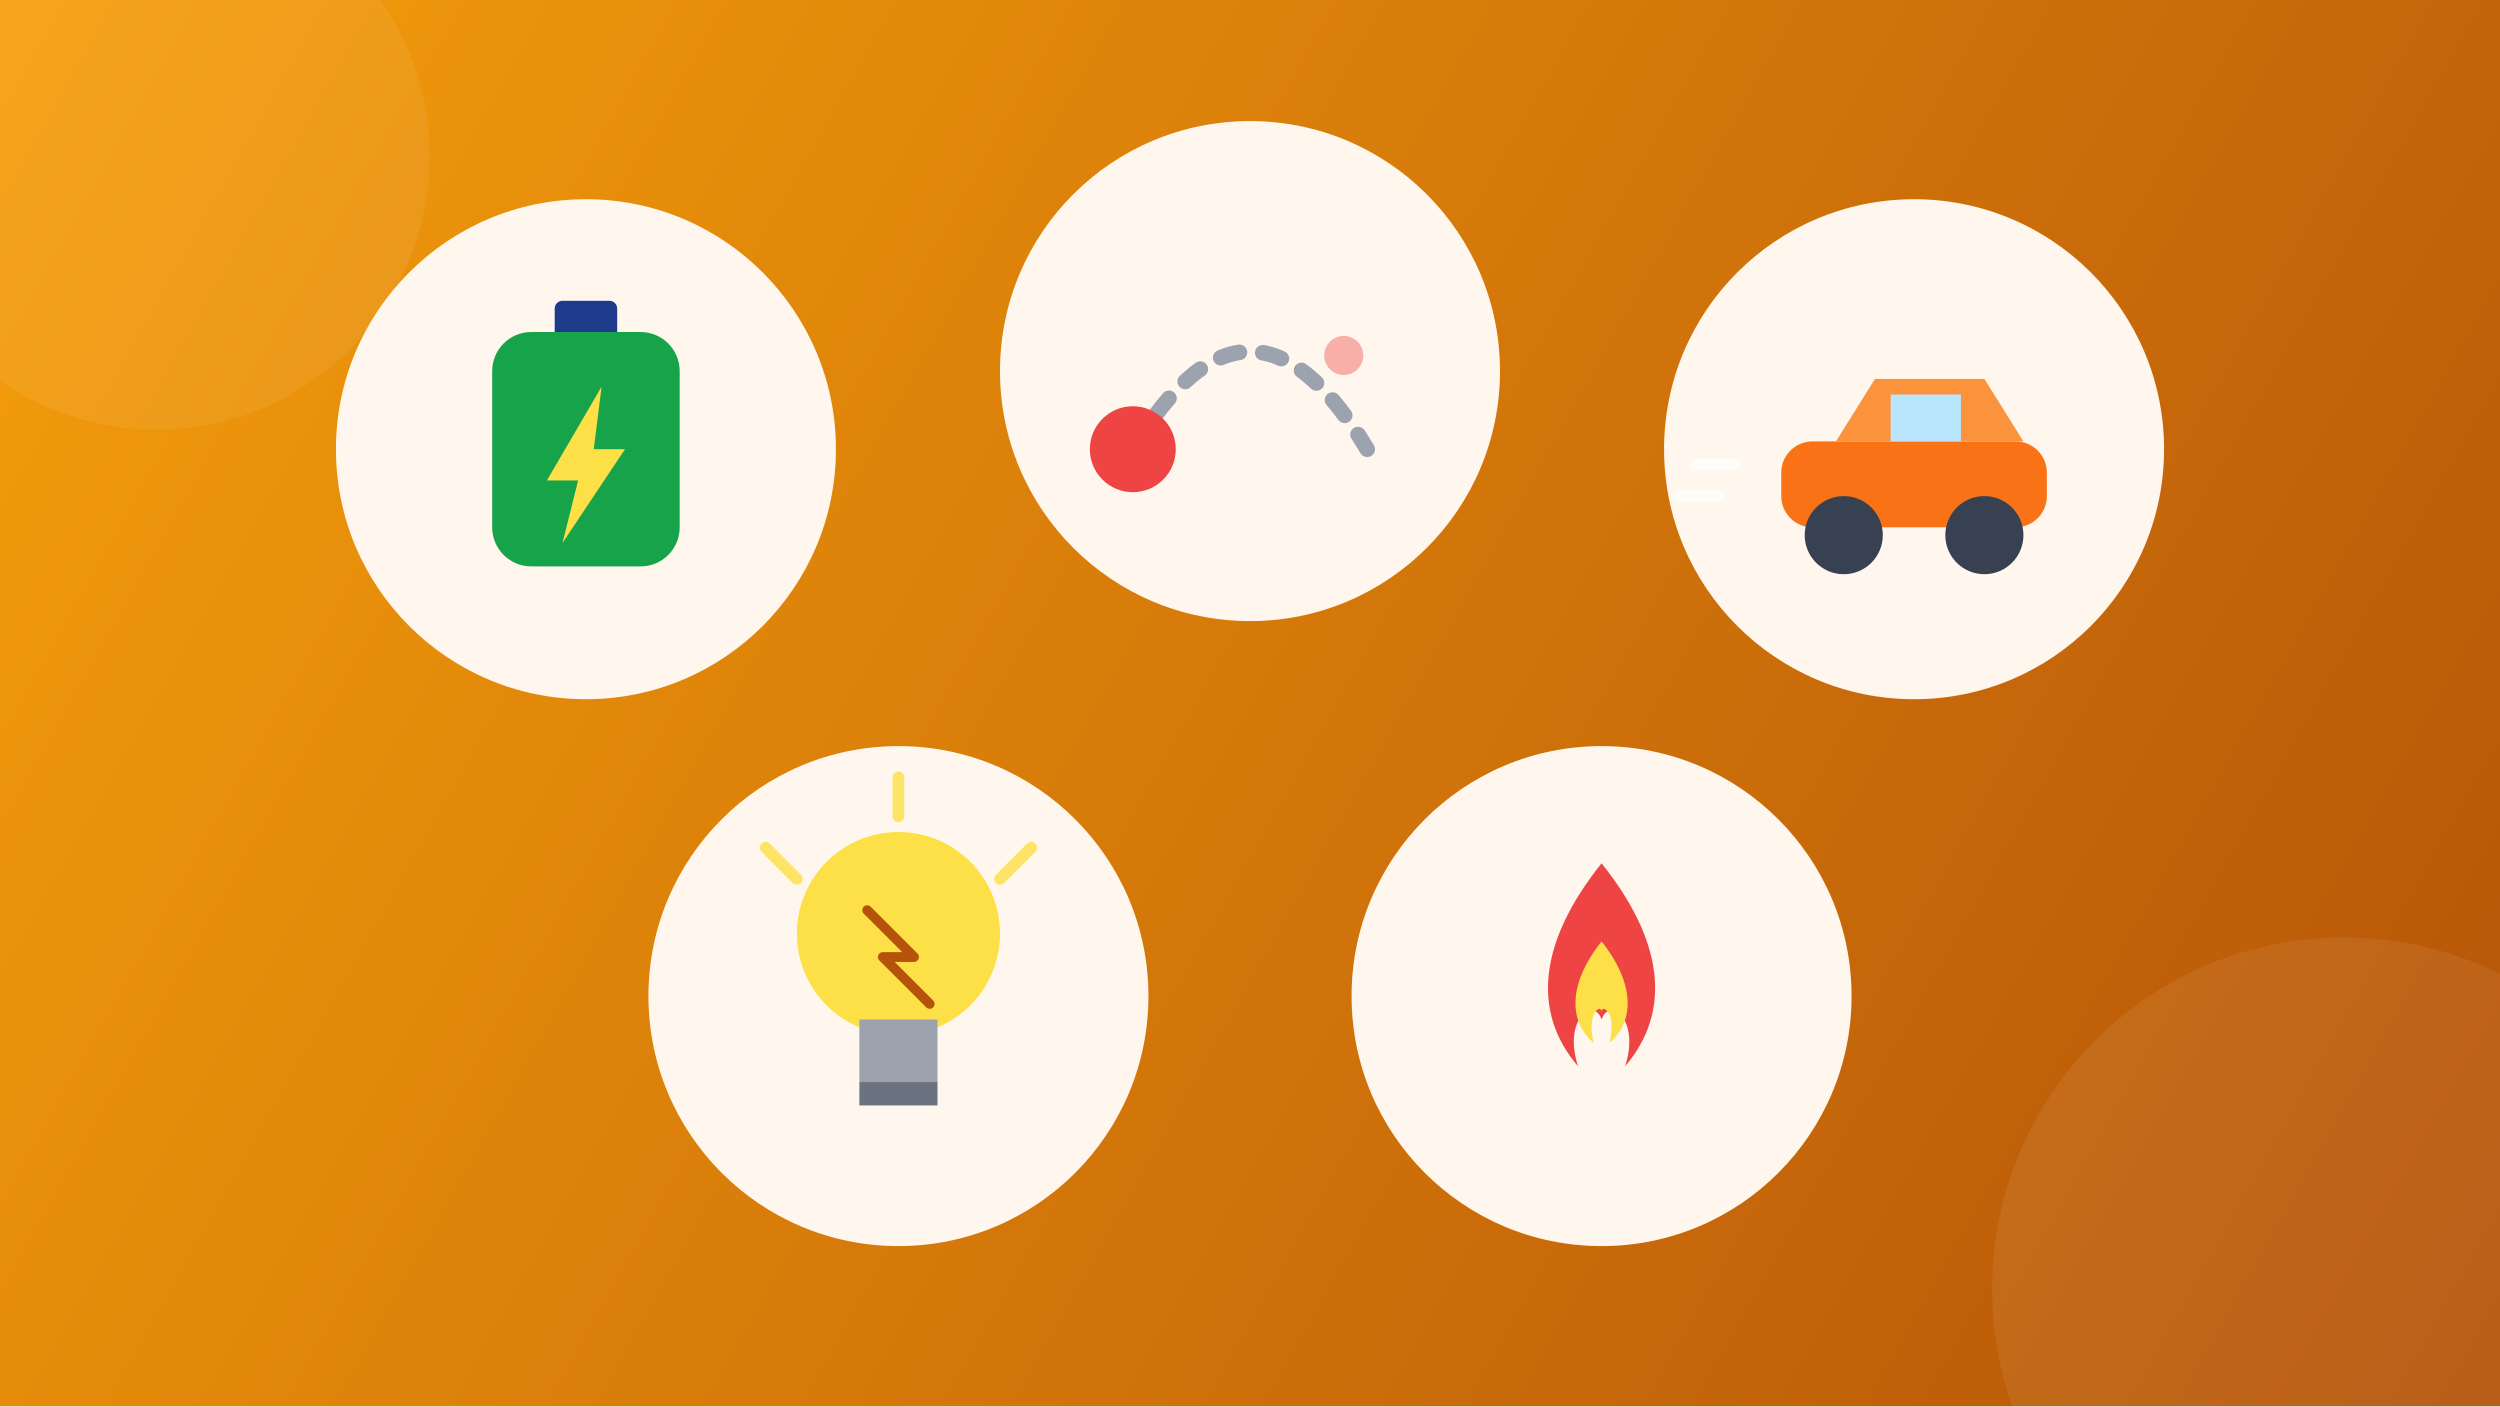
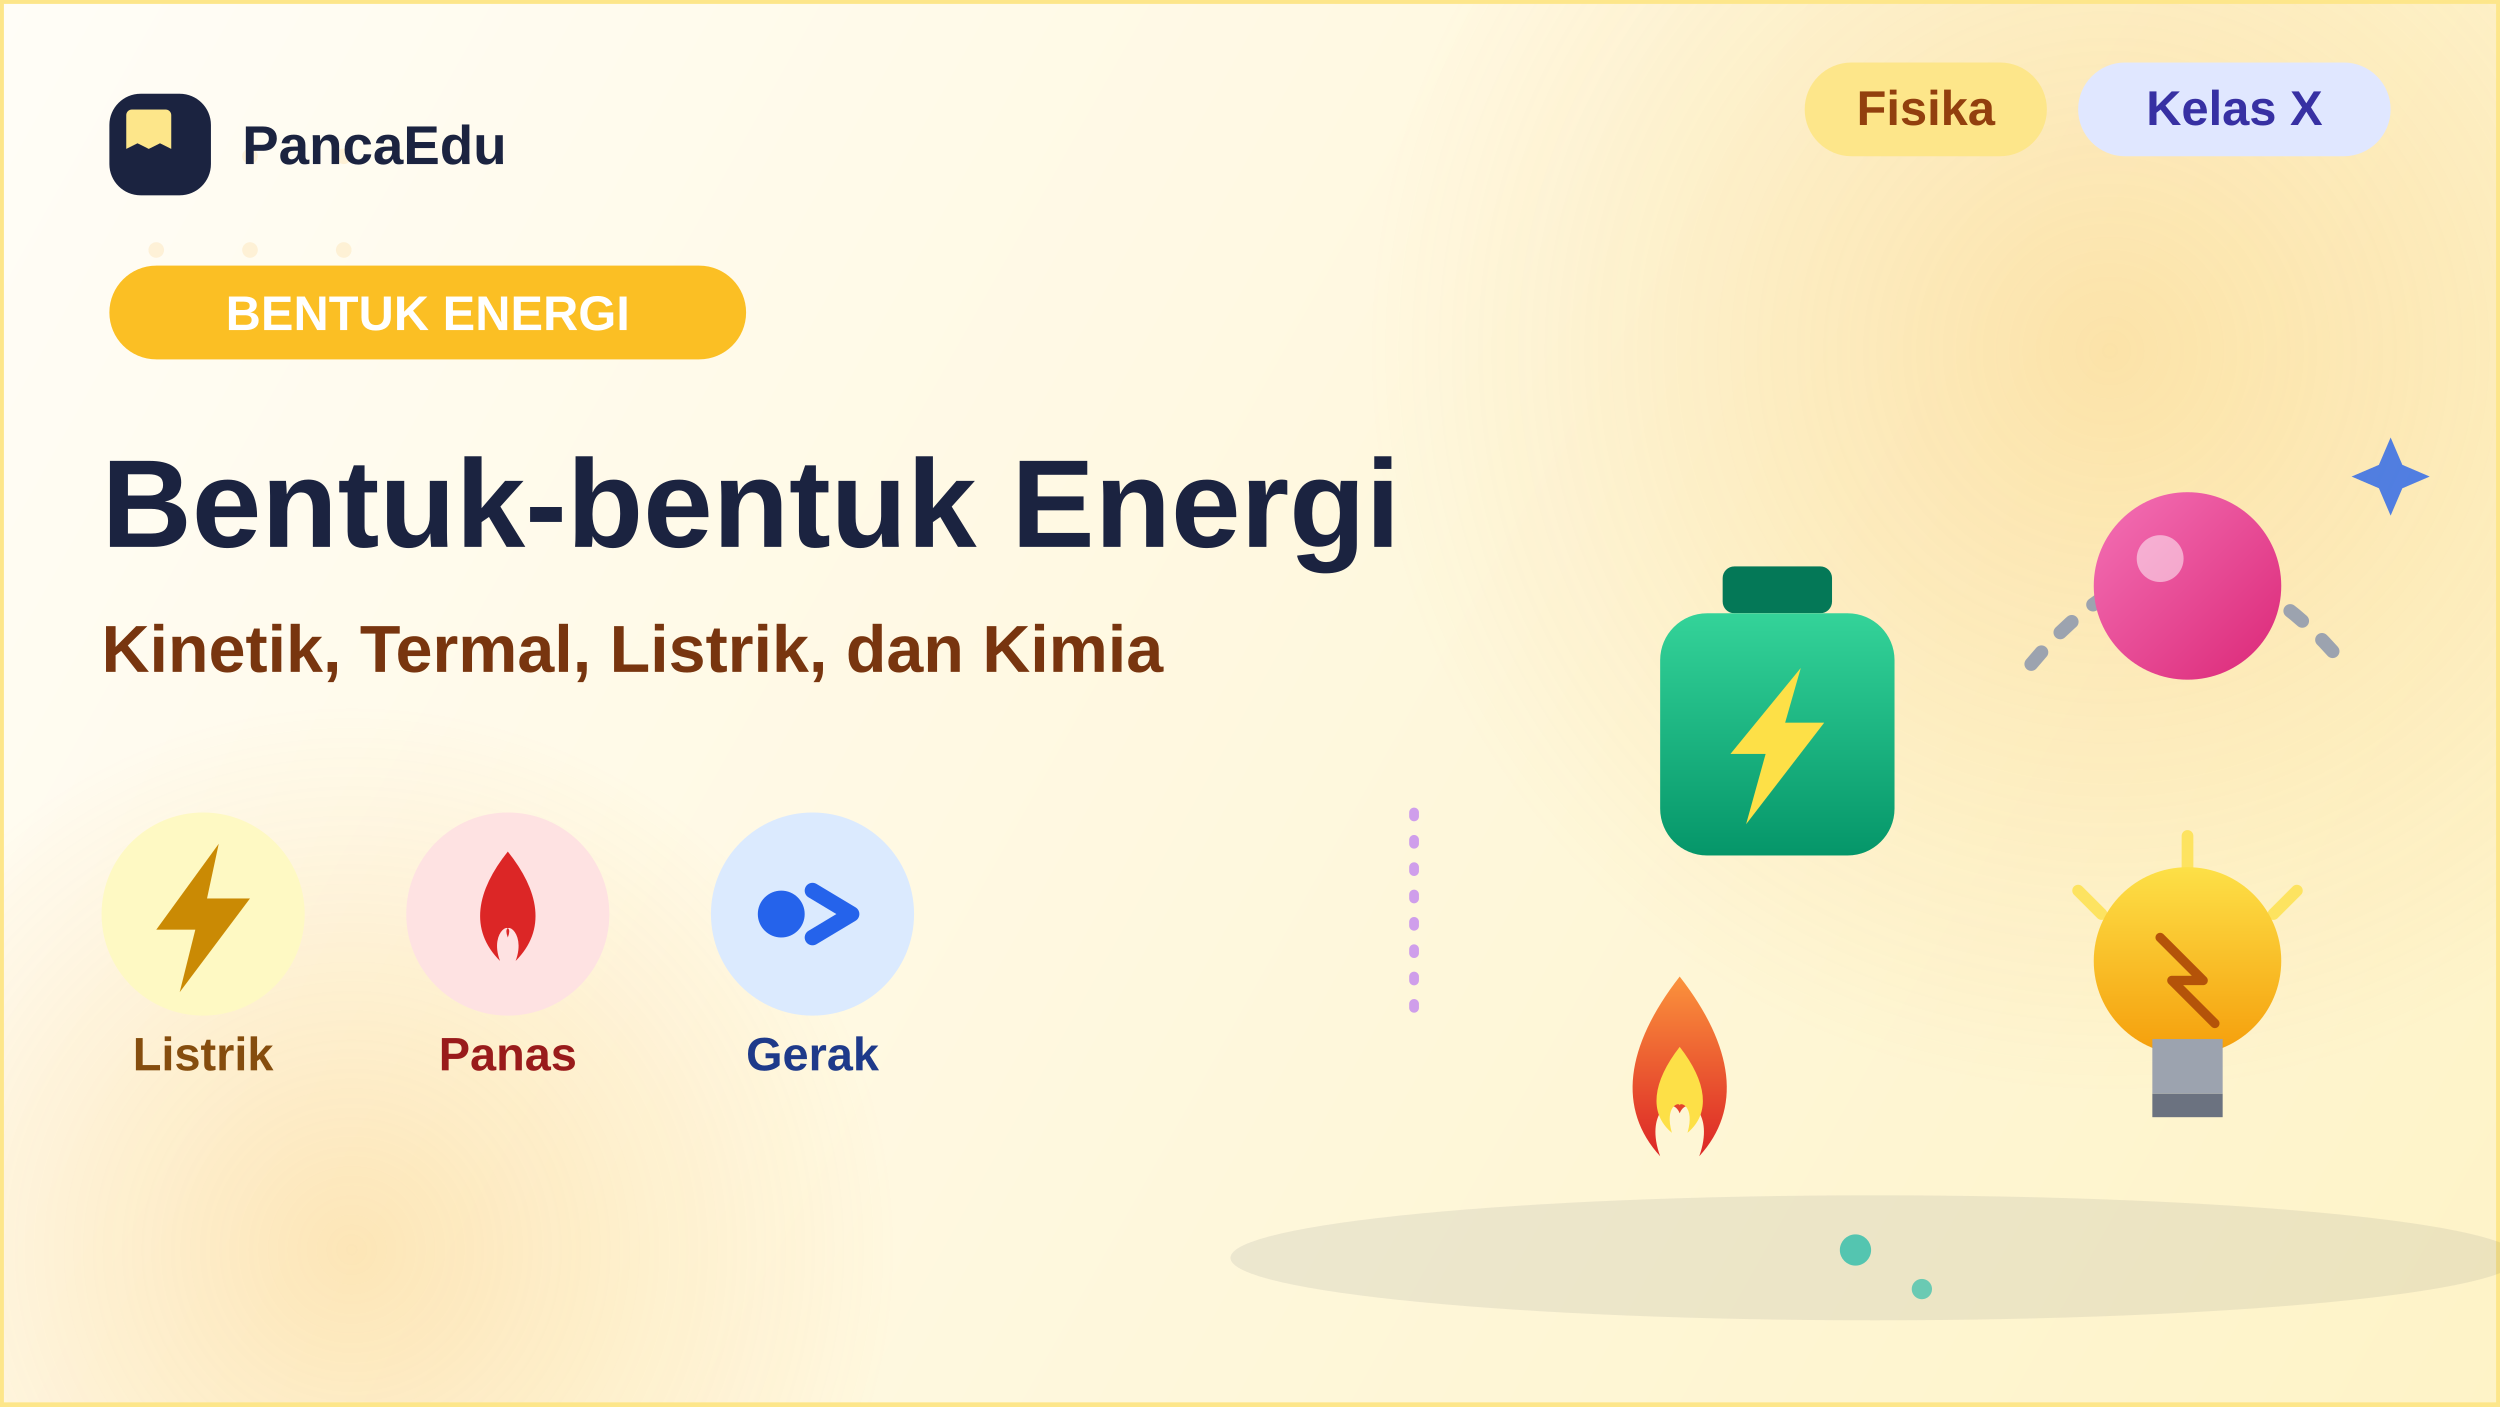
<svg xmlns="http://www.w3.org/2000/svg" viewBox="0 0 640 360">
  <defs>
-     <linearGradient id="bg2" x1="0" y1="0" x2="640" y2="360" gradientUnits="userSpaceOnUse">
-       <stop offset="0" stop-color="#f59e0b" />
-       <stop offset="1" stop-color="#b45309" />
+     <linearGradient id="bgTint2" x1="0" y1="0" x2="640" y2="360" gradientUnits="userSpaceOnUse">
+       <stop offset="0" stop-color="#fffdf7" />
+       <stop offset="1" stop-color="#fef3c7" />
+     </linearGradient>
+     <radialGradient id="blobG2" cx="0.5" cy="0.5" r="0.5">
+       <stop offset="0" stop-color="#f59e0b" stop-opacity="0.22" />
+       <stop offset="1" stop-color="#f59e0b" stop-opacity="0" />
+     </radialGradient>
+     <linearGradient id="battG2" x1="0" y1="0" x2="0" y2="1">
+       <stop offset="0" stop-color="#34d399" />
+       <stop offset="1" stop-color="#059669" />
+     </linearGradient>
+     <linearGradient id="ballG2" x1="0" y1="0" x2="1" y2="1">
+       <stop offset="0" stop-color="#f472b6" />
+       <stop offset="1" stop-color="#db2777" />
+     </linearGradient>
+     <linearGradient id="bulbG2" x1="0" y1="0" x2="0" y2="1">
+       <stop offset="0" stop-color="#fde047" />
+       <stop offset="1" stop-color="#f59e0b" />
+     </linearGradient>
+     <linearGradient id="flameG2" x1="0" y1="0" x2="0" y2="1">
+       <stop offset="0" stop-color="#fb923c" />
+       <stop offset="1" stop-color="#dc2626" />
    </linearGradient>
  </defs>
-   <rect width="640" height="360" fill="url(#bg2)" />
-   <circle cx="40" cy="40" r="70" fill="#ffffff" opacity="0.07" />
-   <circle cx="600" cy="330" r="90" fill="#ffffff" opacity="0.07" />
-   <circle cx="150" cy="115" r="64" fill="#fff7ed" />
-   <circle cx="320" cy="95" r="64" fill="#fff7ed" />
-   <circle cx="490" cy="115" r="64" fill="#fff7ed" />
-   <circle cx="230" cy="255" r="64" fill="#fff7ed" />
-   <circle cx="410" cy="255" r="64" fill="#fff7ed" />
-   <g transform="translate(150,115)">
-     <rect x="-8" y="-38" width="16" height="10" rx="2" fill="#1e3a8a" />
-     <rect x="-24" y="-30" width="48" height="60" rx="10" fill="#16a34a" />
-     <polygon points="4,-16 -10,8 -2,8 -6,24 10,0 2,0" fill="#fde047" />
+   <rect width="640" height="360" fill="url(#bgTint2)" />
+   <circle cx="540" cy="90" r="190" fill="url(#blobG2)" />
+   <circle cx="90" cy="320" r="140" fill="url(#blobG2)" />
+   <rect width="640" height="360" fill="none" stroke="#fde68a" stroke-width="2" />
+   <g fill="#f59e0b" opacity="0.12">
+     <circle cx="40" cy="40" r="2" />
+     <circle cx="64" cy="40" r="2" />
+     <circle cx="88" cy="40" r="2" />
+     <circle cx="40" cy="64" r="2" />
+     <circle cx="64" cy="64" r="2" />
+     <circle cx="88" cy="64" r="2" />
  </g>
-   <g transform="translate(320,95)">
-     <path d="M-30 20 Q0 -30 30 20" fill="none" stroke="#9ca3af" stroke-width="4" stroke-dasharray="5 6" stroke-linecap="round" />
-     <circle cx="-30" cy="20" r="11" fill="#ef4444" />
-     <circle cx="24" cy="-4" r="5" fill="#ef4444" opacity="0.4" />
+   <g transform="translate(28,24)">
+     <rect width="26" height="26" rx="8" fill="#1b2340" />
+     <path d="M6 7h14a2 2 0 0 1 2 2v12l-4-2-4 2-4-2-4 2V9a2 2 0 0 1 2-2z" fill="#fde68a" transform="translate(0,-1) scale(0.72)" />
+     <text x="34" y="18" font-family="Arial, sans-serif" font-size="14" font-weight="700" fill="#1b2340">PancaEdu</text>
  </g>
-   <g transform="translate(490,123)">
-     <rect x="-34" y="-10" width="68" height="22" rx="8" fill="#f97316" />
-     <path d="M-20 -10 L-10 -26 L18 -26 L28 -10 Z" fill="#fb923c" />
-     <rect x="-6" y="-22" width="18" height="12" fill="#bae6fd" />
-     <circle cx="-18" cy="14" r="10" fill="#374151" />
-     <circle cx="18" cy="14" r="10" fill="#374151" />
-     <path d="M-46 -4 h-10 M-50 4 h-10" stroke="#ffffff" stroke-width="3" opacity="0.7" stroke-linecap="round" />
+   <g font-family="Arial, sans-serif" font-size="12.5" font-weight="700">
+     <rect x="462" y="16" width="62" height="24" rx="12" fill="#fde68a" />
+     <text x="493" y="32" text-anchor="middle" fill="#92400e">Fisika</text>
+     <rect x="532" y="16" width="80" height="24" rx="12" fill="#e0e7ff" />
+     <text x="572" y="32" text-anchor="middle" fill="#3730a3">Kelas X</text>
  </g>
-   <g transform="translate(230,255)">
-     <g stroke="#fde047" stroke-width="3" stroke-linecap="round" opacity="0.8">
-       <line x1="0" y1="-46" x2="0" y2="-56" />
-       <line x1="26" y1="-30" x2="34" y2="-38" />
-       <line x1="-26" y1="-30" x2="-34" y2="-38" />
+   <g font-family="Arial, sans-serif" font-size="12.5" font-weight="700">
+     <rect x="28" y="68" width="163" height="24" rx="12" fill="#fbbf24" />
+     <text x="109.5" y="84.5" text-anchor="middle" fill="#ffffff">BENTUK ENERGI</text>
+   </g>
+   <text x="26" y="140" font-family="Arial, sans-serif" font-size="32" font-weight="800" fill="#1b2340">Bentuk-bentuk Energi</text>
+   <text x="26" y="172" font-family="Arial, sans-serif" font-size="17" font-weight="600" fill="#78350f">Kinetik, Termal, Listrik, dan Kimia</text>
+   <g font-family="Arial, sans-serif">
+     <g transform="translate(26,208)">
+       <circle cx="26" cy="26" r="26" fill="#fef9c3" />
+       <polygon points="30,8 14,30 24,30 20,46 38,22 27,22" fill="#ca8a04" />
+       <text x="26" y="66" text-anchor="middle" font-size="12" font-weight="700" fill="#854d0e">Listrik</text>
    </g>
-     <circle cy="-16" r="26" fill="#fde047" />
-     <rect x="-10" y="6" width="20" height="16" fill="#9ca3af" />
-     <rect x="-10" y="22" width="20" height="6" fill="#6b7280" />
-     <path d="M-8 -22 L4 -10 L-4 -10 L8 2" stroke="#b45309" stroke-width="2.5" fill="none" stroke-linecap="round" stroke-linejoin="round" />
+     <g transform="translate(104,208)">
+       <circle cx="26" cy="26" r="26" fill="#fee2e2" />
+       <path d="M26 10 C34 20 36 30 28 38 C31 30 24 27 26 32 C28 27 21 30 24 38 C16 30 18 20 26 10 Z" fill="#dc2626" />
+       <text x="26" y="66" text-anchor="middle" font-size="12" font-weight="700" fill="#991b1b">Panas</text>
+     </g>
+     <g transform="translate(182,208)">
+       <circle cx="26" cy="26" r="26" fill="#dbeafe" />
+       <circle cx="18" cy="26" r="6" fill="#2563eb" />
+       <path d="M26 20 L36 26 L26 32" stroke="#2563eb" stroke-width="4" fill="none" stroke-linecap="round" stroke-linejoin="round" />
+       <text x="26" y="66" text-anchor="middle" font-size="12" font-weight="700" fill="#1e3a8a">Gerak</text>
+     </g>
  </g>
-   <g transform="translate(410,255)">
-     <path d="M0 -34 C16 -14 18 4 6 18 C10 6 2 0 0 6 C-2 0 -10 6 -6 18 C-18 4 -16 -14 0 -34 Z" fill="#ef4444" />
-     <path d="M0 -14 C8 -4 9 6 2 12 C4 4 0 2 0 4 C0 2 -4 4 -2 12 C-9 6 -8 -4 0 -14 Z" fill="#fde047" />
+   <g>
+     <ellipse cx="480" cy="322" rx="165" ry="16" fill="#1b2340" opacity="0.08" />
+     <g transform="translate(455,185)">
+       <rect x="-14" y="-40" width="28" height="12" rx="3" fill="#047857" />
+       <rect x="-30" y="-28" width="60" height="62" rx="12" fill="url(#battG2)" />
+       <polygon points="6,-14 -12,8 -3,8 -8,26 12,0 2,0" fill="#fde047" />
+     </g>
+     <g transform="translate(560,150)">
+       <path d="M-40 20 Q0 -28 40 20" fill="none" stroke="#9ca3af" stroke-width="3.5" stroke-dasharray="4 7" stroke-linecap="round" />
+       <circle r="24" fill="url(#ballG2)" />
+       <circle cx="-7" cy="-7" r="6" fill="#ffffff" opacity="0.5" />
+     </g>
+     <g transform="translate(560,260)">
+       <g stroke="#fde047" stroke-width="3" stroke-linecap="round" opacity="0.8">
+         <line x1="0" y1="-38" x2="0" y2="-46" />
+         <line x1="22" y1="-26" x2="28" y2="-32" />
+         <line x1="-22" y1="-26" x2="-28" y2="-32" />
+       </g>
+       <circle cy="-14" r="24" fill="url(#bulbG2)" />
+       <rect x="-9" y="6" width="18" height="14" fill="#9ca3af" />
+       <rect x="-9" y="20" width="18" height="6" fill="#6b7280" />
+       <path d="M-7 -20 L4 -9 L-4 -9 L7 2" stroke="#b45309" stroke-width="2.4" fill="none" stroke-linecap="round" stroke-linejoin="round" />
+     </g>
+     <g transform="translate(430,280)">
+       <path d="M0 -30 C14 -12 16 4 5 16 C9 5 2 0 0 5 C-2 0 -9 5 -5 16 C-16 4 -14 -12 0 -30 Z" fill="url(#flameG2)" />
+       <path d="M0 -12 C7 -3 8 5 2 10 C4 3 0 2 0 3 C0 2 -4 3 -2 10 C-8 5 -7 -3 0 -12 Z" fill="#fde047" />
+     </g>
+     <path d="M612 112 l3 7 7 3 -7 3 -3 7 -3 -7 -7 -3 7 -3 z" fill="#2563eb" opacity="0.8" />
+     <g stroke="#a855f7" stroke-width="2.5" stroke-dasharray="1 6" stroke-linecap="round" opacity="0.55">
+       <line x1="362" y1="208" x2="362" y2="258" />
+     </g>
+     <circle cx="475" cy="320" r="4" fill="#14b8a6" opacity="0.7" />
+     <circle cx="492" cy="330" r="2.6" fill="#14b8a6" opacity="0.6" />
  </g>
</svg>
